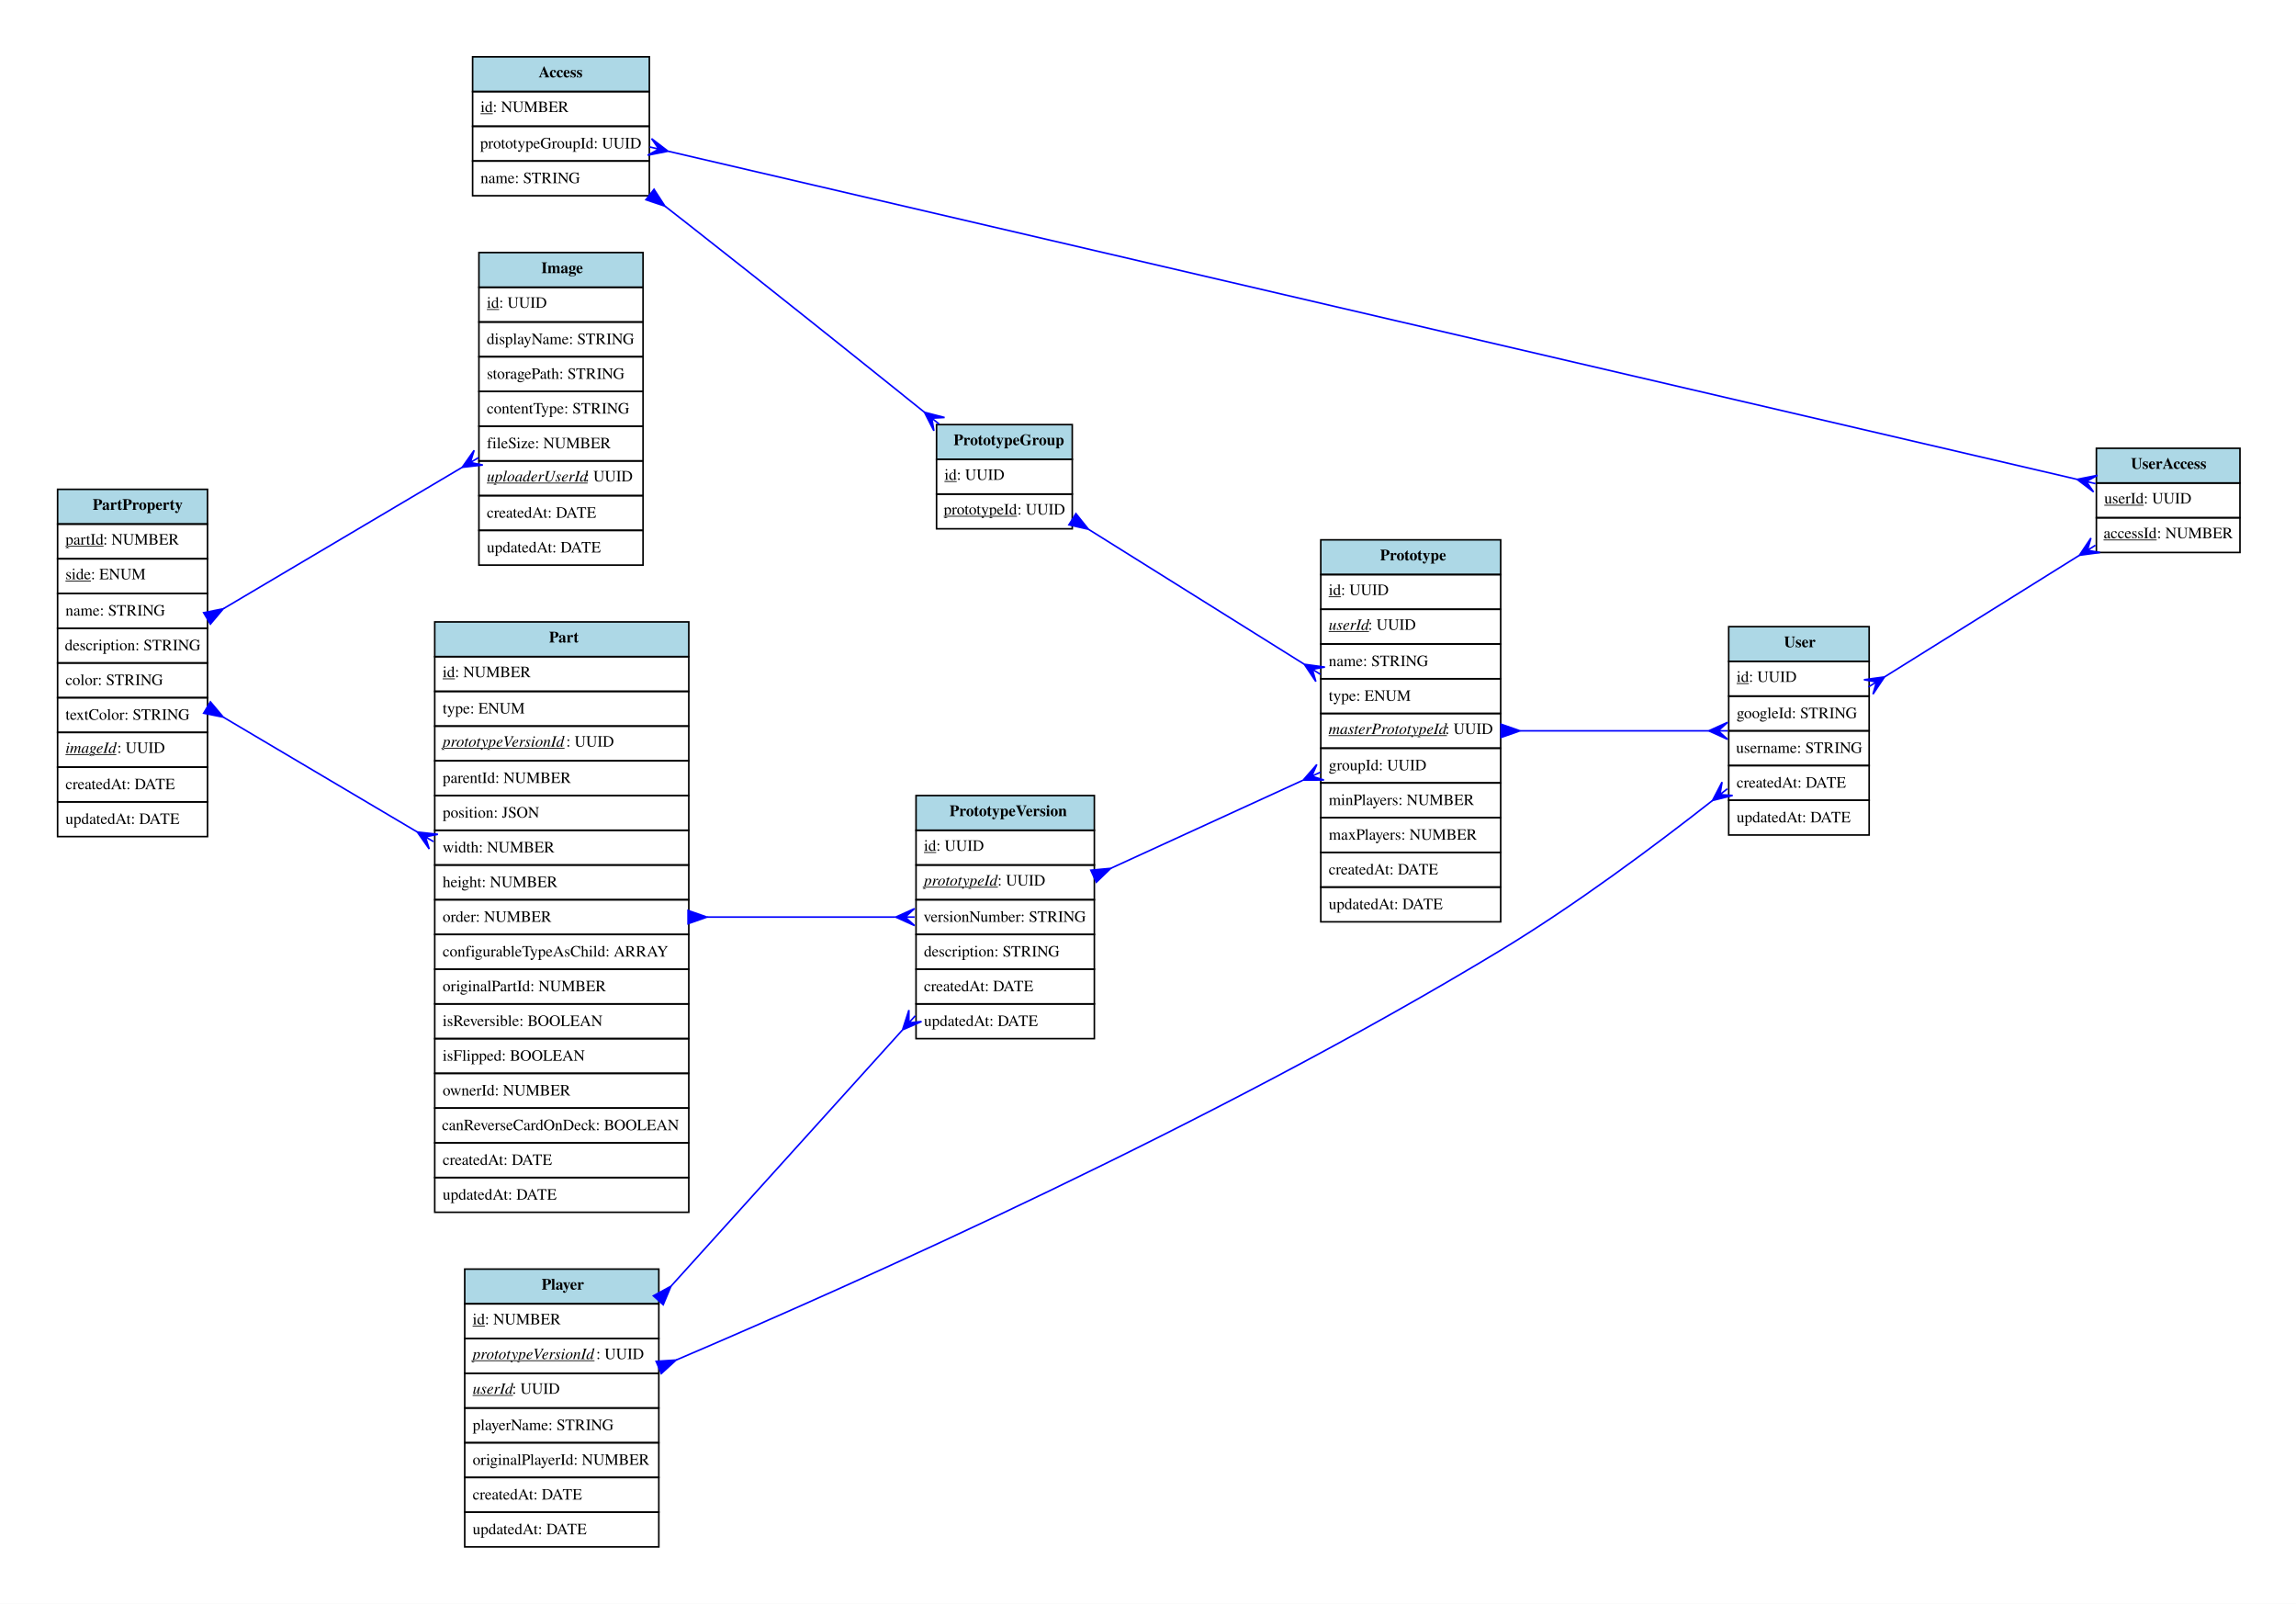
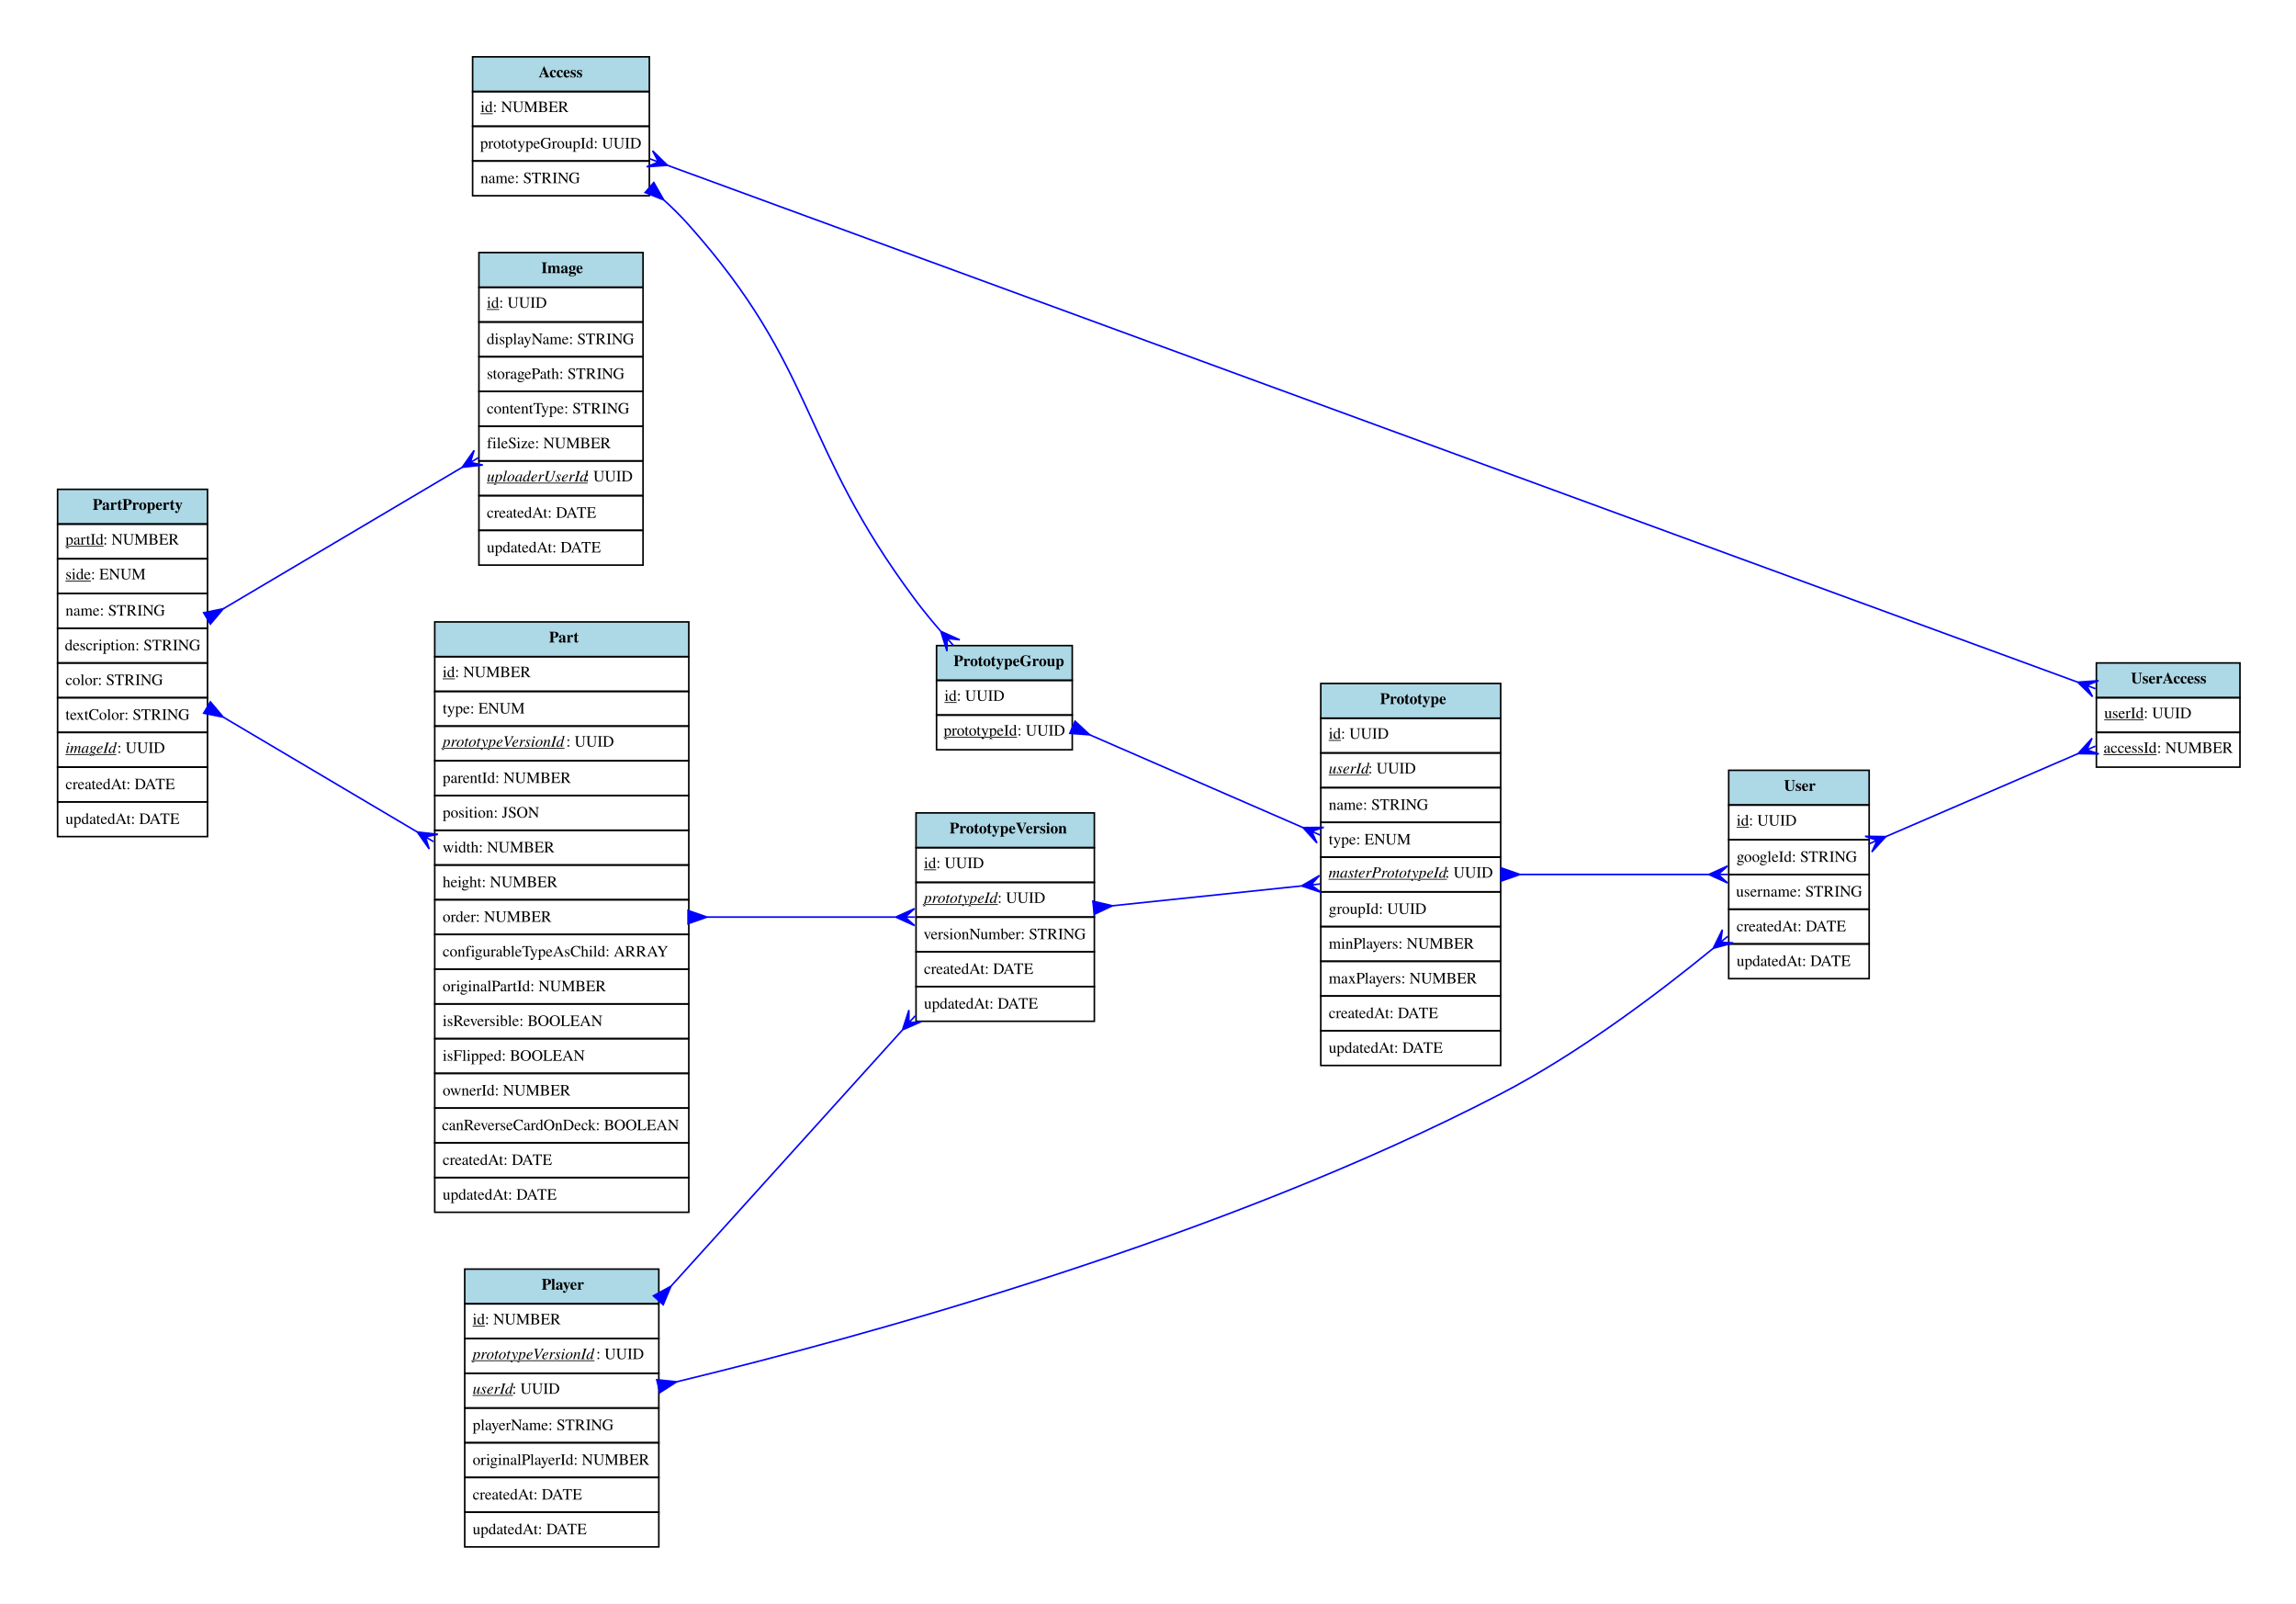
<svg xmlns="http://www.w3.org/2000/svg" width="1455pt" height="1016pt" viewBox="0.00 0.00 1455.00 1016.00">
  <g id="graph0" class="graph" transform="scale(1 1) rotate(0) translate(36 980)">
    <polygon fill="#ffffff" stroke="transparent" points="-36,36 -36,-980 1419,-980 1419,36 -36,36" />
    <g id="node1" class="node">
-       <polygon fill="#add8e6" stroke="transparent" points="1059.5,-561 1059.5,-583 1148.5,-583 1148.5,-561 1059.5,-561" />
-       <polygon fill="none" stroke="#000000" points="1059.5,-561 1059.5,-583 1148.5,-583 1148.5,-561 1059.5,-561" />
-       <text text-anchor="start" x="1094.562" y="-570" font-family="Times,serif" font-weight="bold" font-size="10.00" fill="#000000">User</text>
-       <polygon fill="none" stroke="#000000" points="1059.5,-539 1059.5,-561 1148.5,-561 1148.5,-539 1059.5,-539" />
-       <text text-anchor="start" x="1064.5" y="-548" font-family="Times,serif" text-decoration="underline" font-size="10.00" fill="#000000">id</text>
-       <text text-anchor="start" x="1072.279" y="-548" font-family="Times,serif" font-size="10.00" fill="#000000">: UUID</text>
-       <polygon fill="none" stroke="#000000" points="1059.5,-517 1059.5,-539 1148.5,-539 1148.5,-517 1059.5,-517" />
-       <text text-anchor="start" x="1064.5" y="-525" font-family="Times,serif" font-size="10.00" fill="#000000">googleId: STRING</text>
-       <polygon fill="none" stroke="#000000" points="1059.5,-495 1059.5,-517 1148.5,-517 1148.5,-495 1059.5,-495" />
-       <text text-anchor="start" x="1064.151" y="-503" font-family="Times,serif" font-size="10.00" fill="#000000">username: STRING</text>
-       <polygon fill="none" stroke="#000000" points="1059.5,-473 1059.5,-495 1148.5,-495 1148.5,-473 1059.5,-473" />
-       <text text-anchor="start" x="1064.5" y="-481" font-family="Times,serif" font-size="10.00" fill="#000000">createdAt: DATE</text>
-       <polygon fill="none" stroke="#000000" points="1059.5,-451 1059.5,-473 1148.5,-473 1148.5,-451 1059.5,-451" />
-       <text text-anchor="start" x="1064.5" y="-459" font-family="Times,serif" font-size="10.00" fill="#000000">updatedAt: DATE</text>
+       <polygon fill="#add8e6" stroke="transparent" points="1059.5,-470 1059.5,-492 1148.5,-492 1148.5,-470 1059.5,-470" />
+       <polygon fill="none" stroke="#000000" points="1059.5,-470 1059.5,-492 1148.5,-492 1148.5,-470 1059.5,-470" />
+       <text text-anchor="start" x="1094.562" y="-479" font-family="Times,serif" font-weight="bold" font-size="10.00" fill="#000000">User</text>
+       <polygon fill="none" stroke="#000000" points="1059.5,-448 1059.5,-470 1148.5,-470 1148.5,-448 1059.5,-448" />
+       <text text-anchor="start" x="1064.5" y="-457" font-family="Times,serif" text-decoration="underline" font-size="10.00" fill="#000000">id</text>
+       <text text-anchor="start" x="1072.279" y="-457" font-family="Times,serif" font-size="10.00" fill="#000000">: UUID</text>
+       <polygon fill="none" stroke="#000000" points="1059.5,-426 1059.5,-448 1148.5,-448 1148.5,-426 1059.5,-426" />
+       <text text-anchor="start" x="1064.5" y="-434" font-family="Times,serif" font-size="10.00" fill="#000000">googleId: STRING</text>
+       <polygon fill="none" stroke="#000000" points="1059.5,-404 1059.5,-426 1148.5,-426 1148.5,-404 1059.5,-404" />
+       <text text-anchor="start" x="1064.151" y="-412" font-family="Times,serif" font-size="10.00" fill="#000000">username: STRING</text>
+       <polygon fill="none" stroke="#000000" points="1059.5,-382 1059.5,-404 1148.5,-404 1148.5,-382 1059.5,-382" />
+       <text text-anchor="start" x="1064.5" y="-390" font-family="Times,serif" font-size="10.00" fill="#000000">createdAt: DATE</text>
+       <polygon fill="none" stroke="#000000" points="1059.5,-360 1059.5,-382 1148.5,-382 1148.5,-360 1059.5,-360" />
+       <text text-anchor="start" x="1064.5" y="-368" font-family="Times,serif" font-size="10.00" fill="#000000">updatedAt: DATE</text>
    </g>
    <g id="node10" class="node">
-       <polygon fill="#add8e6" stroke="transparent" points="1292.5,-674 1292.5,-696 1383.5,-696 1383.5,-674 1292.5,-674" />
-       <polygon fill="none" stroke="#000000" points="1292.5,-674 1292.5,-696 1383.5,-696 1383.5,-674 1292.5,-674" />
-       <text text-anchor="start" x="1314.405" y="-683" font-family="Times,serif" font-weight="bold" font-size="10.00" fill="#000000">UserAccess</text>
-       <polygon fill="none" stroke="#000000" points="1292.5,-652 1292.5,-674 1383.5,-674 1383.5,-652 1292.5,-652" />
-       <text text-anchor="start" x="1297.5" y="-661" font-family="Times,serif" text-decoration="underline" font-size="10.00" fill="#000000">userId</text>
-       <text text-anchor="start" x="1322.486" y="-661" font-family="Times,serif" font-size="10.00" fill="#000000">: UUID</text>
-       <polygon fill="none" stroke="#000000" points="1292.5,-630 1292.5,-652 1383.5,-652 1383.5,-630 1292.5,-630" />
-       <text text-anchor="start" x="1297.042" y="-639" font-family="Times,serif" text-decoration="underline" font-size="10.00" fill="#000000">accessId</text>
-       <text text-anchor="start" x="1330.905" y="-639" font-family="Times,serif" font-size="10.00" fill="#000000">: NUMBER</text>
+       <polygon fill="#add8e6" stroke="transparent" points="1292.5,-538 1292.5,-560 1383.5,-560 1383.5,-538 1292.5,-538" />
+       <polygon fill="none" stroke="#000000" points="1292.5,-538 1292.5,-560 1383.5,-560 1383.5,-538 1292.5,-538" />
+       <text text-anchor="start" x="1314.405" y="-547" font-family="Times,serif" font-weight="bold" font-size="10.00" fill="#000000">UserAccess</text>
+       <polygon fill="none" stroke="#000000" points="1292.5,-516 1292.5,-538 1383.5,-538 1383.5,-516 1292.5,-516" />
+       <text text-anchor="start" x="1297.5" y="-525" font-family="Times,serif" text-decoration="underline" font-size="10.00" fill="#000000">userId</text>
+       <text text-anchor="start" x="1322.486" y="-525" font-family="Times,serif" font-size="10.00" fill="#000000">: UUID</text>
+       <polygon fill="none" stroke="#000000" points="1292.5,-494 1292.5,-516 1383.5,-516 1383.5,-494 1292.5,-494" />
+       <text text-anchor="start" x="1297.042" y="-503" font-family="Times,serif" text-decoration="underline" font-size="10.00" fill="#000000">accessId</text>
+       <text text-anchor="start" x="1330.905" y="-503" font-family="Times,serif" font-size="10.00" fill="#000000">: NUMBER</text>
    </g>
    <g id="edge1" class="edge">
-       <path fill="none" stroke="#0000ff" d="M1158.332,-551.212C1195.463,-574.379 1244.367,-604.891 1281.7,-628.185" />
-       <polygon fill="#0000ff" stroke="#0000ff" points="1158.245,-551.157 1150.923,-540.224 1153.155,-547.981 1148.064,-544.805 1148.064,-544.805 1148.064,-544.805 1153.155,-547.981 1145.206,-549.386 1158.245,-551.157 1158.245,-551.157" />
-       <polygon fill="#0000ff" stroke="#0000ff" points="1281.723,-628.199 1289.046,-639.133 1286.814,-631.375 1291.904,-634.551 1291.904,-634.551 1291.904,-634.551 1286.814,-631.375 1294.763,-629.97 1281.723,-628.199 1281.723,-628.199" />
+       <path fill="none" stroke="#0000ff" d="M1159.11,-450.003C1195.85,-465.86 1243.857,-486.582 1280.814,-502.533" />
+       <polygon fill="#0000ff" stroke="#0000ff" points="1159.082,-449.991 1150.204,-440.277 1153.573,-447.613 1148.064,-445.235 1148.064,-445.235 1148.064,-445.235 1153.573,-447.613 1145.924,-450.193 1159.082,-449.991 1159.082,-449.991" />
+       <polygon fill="#0000ff" stroke="#0000ff" points="1280.887,-502.564 1289.764,-512.278 1286.395,-504.942 1291.904,-507.32 1291.904,-507.32 1291.904,-507.32 1286.395,-504.942 1294.044,-502.362 1280.887,-502.564 1280.887,-502.564" />
    </g>
    <g id="node2" class="node">
-       <polygon fill="#add8e6" stroke="transparent" points="801,-616 801,-638 915,-638 915,-616 801,-616" />
-       <polygon fill="none" stroke="#000000" points="801,-616 801,-638 915,-638 915,-616 801,-616" />
-       <text text-anchor="start" x="838.558" y="-625" font-family="Times,serif" font-weight="bold" font-size="10.00" fill="#000000">Prototype</text>
-       <polygon fill="none" stroke="#000000" points="801,-594 801,-616 915,-616 915,-594 801,-594" />
-       <text text-anchor="start" x="806" y="-603" font-family="Times,serif" text-decoration="underline" font-size="10.00" fill="#000000">id</text>
-       <text text-anchor="start" x="813.779" y="-603" font-family="Times,serif" font-size="10.00" fill="#000000">: UUID</text>
-       <polygon fill="none" stroke="#000000" points="801,-572 801,-594 915,-594 915,-572 801,-572" />
-       <text text-anchor="start" x="806" y="-581" font-family="Times,serif" font-style="italic" text-decoration="underline" font-size="10.00" fill="#000000">userId</text>
-       <text text-anchor="start" x="830.986" y="-581" font-family="Times,serif" font-size="10.00" fill="#000000">: UUID</text>
-       <polygon fill="none" stroke="#000000" points="801,-550 801,-572 915,-572 915,-550 801,-550" />
-       <text text-anchor="start" x="806" y="-558" font-family="Times,serif" font-size="10.00" fill="#000000">name: STRING</text>
-       <polygon fill="none" stroke="#000000" points="801,-528 801,-550 915,-550 915,-528 801,-528" />
-       <text text-anchor="start" x="806" y="-536" font-family="Times,serif" font-size="10.00" fill="#000000">type: ENUM</text>
-       <polygon fill="none" stroke="#000000" points="801,-506 801,-528 915,-528 915,-506 801,-506" />
-       <text text-anchor="start" x="805.933" y="-515" font-family="Times,serif" font-style="italic" text-decoration="underline" font-size="10.00" fill="#000000">masterPrototypeId</text>
-       <text text-anchor="start" x="879.802" y="-515" font-family="Times,serif" font-size="10.00" fill="#000000">: UUID</text>
-       <polygon fill="none" stroke="#000000" points="801,-484 801,-506 915,-506 915,-484 801,-484" />
-       <text text-anchor="start" x="806" y="-492" font-family="Times,serif" font-size="10.00" fill="#000000">groupId: UUID</text>
-       <polygon fill="none" stroke="#000000" points="801,-462 801,-484 915,-484 915,-462 801,-462" />
-       <text text-anchor="start" x="806" y="-470" font-family="Times,serif" font-size="10.00" fill="#000000">minPlayers: NUMBER</text>
-       <polygon fill="none" stroke="#000000" points="801,-440 801,-462 915,-462 915,-440 801,-440" />
-       <text text-anchor="start" x="806" y="-448" font-family="Times,serif" font-size="10.00" fill="#000000">maxPlayers: NUMBER</text>
-       <polygon fill="none" stroke="#000000" points="801,-418 801,-440 915,-440 915,-418 801,-418" />
-       <text text-anchor="start" x="806" y="-426" font-family="Times,serif" font-size="10.00" fill="#000000">createdAt: DATE</text>
-       <polygon fill="none" stroke="#000000" points="801,-396 801,-418 915,-418 915,-396 801,-396" />
-       <text text-anchor="start" x="806" y="-404" font-family="Times,serif" font-size="10.00" fill="#000000">updatedAt: DATE</text>
+       <polygon fill="#add8e6" stroke="transparent" points="801,-525 801,-547 915,-547 915,-525 801,-525" />
+       <polygon fill="none" stroke="#000000" points="801,-525 801,-547 915,-547 915,-525 801,-525" />
+       <text text-anchor="start" x="838.558" y="-534" font-family="Times,serif" font-weight="bold" font-size="10.00" fill="#000000">Prototype</text>
+       <polygon fill="none" stroke="#000000" points="801,-503 801,-525 915,-525 915,-503 801,-503" />
+       <text text-anchor="start" x="806" y="-512" font-family="Times,serif" text-decoration="underline" font-size="10.00" fill="#000000">id</text>
+       <text text-anchor="start" x="813.779" y="-512" font-family="Times,serif" font-size="10.00" fill="#000000">: UUID</text>
+       <polygon fill="none" stroke="#000000" points="801,-481 801,-503 915,-503 915,-481 801,-481" />
+       <text text-anchor="start" x="806" y="-490" font-family="Times,serif" font-style="italic" text-decoration="underline" font-size="10.00" fill="#000000">userId</text>
+       <text text-anchor="start" x="830.986" y="-490" font-family="Times,serif" font-size="10.00" fill="#000000">: UUID</text>
+       <polygon fill="none" stroke="#000000" points="801,-459 801,-481 915,-481 915,-459 801,-459" />
+       <text text-anchor="start" x="806" y="-467" font-family="Times,serif" font-size="10.00" fill="#000000">name: STRING</text>
+       <polygon fill="none" stroke="#000000" points="801,-437 801,-459 915,-459 915,-437 801,-437" />
+       <text text-anchor="start" x="806" y="-445" font-family="Times,serif" font-size="10.00" fill="#000000">type: ENUM</text>
+       <polygon fill="none" stroke="#000000" points="801,-415 801,-437 915,-437 915,-415 801,-415" />
+       <text text-anchor="start" x="805.933" y="-424" font-family="Times,serif" font-style="italic" text-decoration="underline" font-size="10.00" fill="#000000">masterPrototypeId</text>
+       <text text-anchor="start" x="879.802" y="-424" font-family="Times,serif" font-size="10.00" fill="#000000">: UUID</text>
+       <polygon fill="none" stroke="#000000" points="801,-393 801,-415 915,-415 915,-393 801,-393" />
+       <text text-anchor="start" x="806" y="-401" font-family="Times,serif" font-size="10.00" fill="#000000">groupId: UUID</text>
+       <polygon fill="none" stroke="#000000" points="801,-371 801,-393 915,-393 915,-371 801,-371" />
+       <text text-anchor="start" x="806" y="-379" font-family="Times,serif" font-size="10.00" fill="#000000">minPlayers: NUMBER</text>
+       <polygon fill="none" stroke="#000000" points="801,-349 801,-371 915,-371 915,-349 801,-349" />
+       <text text-anchor="start" x="806" y="-357" font-family="Times,serif" font-size="10.00" fill="#000000">maxPlayers: NUMBER</text>
+       <polygon fill="none" stroke="#000000" points="801,-327 801,-349 915,-349 915,-327 801,-327" />
+       <text text-anchor="start" x="806" y="-335" font-family="Times,serif" font-size="10.00" fill="#000000">createdAt: DATE</text>
+       <polygon fill="none" stroke="#000000" points="801,-305 801,-327 915,-327 915,-305 801,-305" />
+       <text text-anchor="start" x="806" y="-313" font-family="Times,serif" font-size="10.00" fill="#000000">updatedAt: DATE</text>
    </g>
    <g id="edge3" class="edge">
-       <path fill="none" stroke="#0000ff" d="M927.405,-517C965.12,-517 1011.177,-517 1046.728,-517" />
-       <polygon fill="#0000ff" stroke="#0000ff" points="915.249,-512.8 927.249,-517 915.249,-521.2 915.249,-512.8" />
-       <polygon fill="#0000ff" stroke="#0000ff" points="1046.834,-517 1058.834,-522.4 1052.834,-517 1058.834,-517 1058.834,-517 1058.834,-517 1052.834,-517 1058.834,-511.6 1046.834,-517 1046.834,-517" />
+       <path fill="none" stroke="#0000ff" d="M927.405,-426C965.12,-426 1011.177,-426 1046.728,-426" />
+       <polygon fill="#0000ff" stroke="#0000ff" points="915.249,-421.8 927.249,-426 915.249,-430.2 915.249,-421.8" />
+       <polygon fill="#0000ff" stroke="#0000ff" points="1046.834,-426 1058.834,-431.4 1052.834,-426 1058.834,-426 1058.834,-426 1058.834,-426 1052.834,-426 1058.834,-420.6 1046.834,-426 1046.834,-426" />
    </g>
    <g id="node3" class="node">
-       <polygon fill="#add8e6" stroke="transparent" points="557.5,-689 557.5,-711 643.5,-711 643.5,-689 557.5,-689" />
-       <polygon fill="none" stroke="#000000" points="557.5,-689 557.5,-711 643.5,-711 643.5,-689 557.5,-689" />
-       <text text-anchor="start" x="568.284" y="-698" font-family="Times,serif" font-weight="bold" font-size="10.00" fill="#000000">PrototypeGroup</text>
-       <polygon fill="none" stroke="#000000" points="557.5,-667 557.5,-689 643.5,-689 643.5,-667 557.5,-667" />
-       <text text-anchor="start" x="562.5" y="-676" font-family="Times,serif" text-decoration="underline" font-size="10.00" fill="#000000">id</text>
-       <text text-anchor="start" x="570.279" y="-676" font-family="Times,serif" font-size="10.00" fill="#000000">: UUID</text>
-       <polygon fill="none" stroke="#000000" points="557.5,-645 557.5,-667 643.5,-667 643.5,-645 557.5,-645" />
-       <text text-anchor="start" x="562.04" y="-654" font-family="Times,serif" text-decoration="underline" font-size="10.00" fill="#000000">prototypeId</text>
-       <text text-anchor="start" x="608.695" y="-654" font-family="Times,serif" font-size="10.00" fill="#000000">: UUID</text>
+       <polygon fill="#add8e6" stroke="transparent" points="557.5,-549 557.5,-571 643.5,-571 643.5,-549 557.5,-549" />
+       <polygon fill="none" stroke="#000000" points="557.5,-549 557.5,-571 643.5,-571 643.5,-549 557.5,-549" />
+       <text text-anchor="start" x="568.284" y="-558" font-family="Times,serif" font-weight="bold" font-size="10.00" fill="#000000">PrototypeGroup</text>
+       <polygon fill="none" stroke="#000000" points="557.5,-527 557.5,-549 643.5,-549 643.5,-527 557.5,-527" />
+       <text text-anchor="start" x="562.5" y="-536" font-family="Times,serif" text-decoration="underline" font-size="10.00" fill="#000000">id</text>
+       <text text-anchor="start" x="570.279" y="-536" font-family="Times,serif" font-size="10.00" fill="#000000">: UUID</text>
+       <polygon fill="none" stroke="#000000" points="557.5,-505 557.5,-527 643.5,-527 643.5,-505 557.5,-505" />
+       <text text-anchor="start" x="562.04" y="-514" font-family="Times,serif" text-decoration="underline" font-size="10.00" fill="#000000">prototypeId</text>
+       <text text-anchor="start" x="608.695" y="-514" font-family="Times,serif" font-size="10.00" fill="#000000">: UUID</text>
    </g>
    <g id="edge4" class="edge">
-       <path fill="none" stroke="#0000ff" d="M653.837,-644.652C693.452,-619.882 747.779,-585.915 790.433,-559.245" />
-       <polygon fill="#0000ff" stroke="#0000ff" points="641.373,-647.491 653.775,-644.69 645.826,-654.613 641.373,-647.491" />
-       <polygon fill="#0000ff" stroke="#0000ff" points="790.556,-559.169 803.594,-557.386 795.644,-555.988 800.731,-552.807 800.731,-552.807 800.731,-552.807 795.644,-555.988 797.868,-548.228 790.556,-559.169 790.556,-559.169" />
+       <path fill="none" stroke="#0000ff" d="M654.655,-514.445C693.968,-497.346 747.446,-474.086 789.693,-455.71" />
+       <polygon fill="#0000ff" stroke="#0000ff" points="641.924,-515.402 654.604,-514.467 645.275,-523.105 641.924,-515.402" />
+       <polygon fill="#0000ff" stroke="#0000ff" points="789.727,-455.695 802.885,-455.861 795.229,-453.302 800.731,-450.909 800.731,-450.909 800.731,-450.909 795.229,-453.302 798.577,-445.957 789.727,-455.695 789.727,-455.695" />
    </g>
    <g id="node4" class="node">
      <polygon fill="#add8e6" stroke="transparent" points="263.5,-922 263.5,-944 375.5,-944 375.5,-922 263.5,-922" />
      <polygon fill="none" stroke="#000000" points="263.5,-922 263.5,-944 375.5,-944 375.5,-922 263.5,-922" />
      <text text-anchor="start" x="305.343" y="-931" font-family="Times,serif" font-weight="bold" font-size="10.00" fill="#000000">Access</text>
      <polygon fill="none" stroke="#000000" points="263.5,-900 263.5,-922 375.5,-922 375.5,-900 263.5,-900" />
      <text text-anchor="start" x="268.5" y="-909" font-family="Times,serif" text-decoration="underline" font-size="10.00" fill="#000000">id</text>
      <text text-anchor="start" x="276.279" y="-909" font-family="Times,serif" font-size="10.00" fill="#000000">: NUMBER</text>
      <polygon fill="none" stroke="#000000" points="263.5,-878 263.5,-900 375.5,-900 375.5,-878 263.5,-878" />
      <text text-anchor="start" x="268.266" y="-886" font-family="Times,serif" font-size="10.00" fill="#000000">prototypeGroupId: UUID</text>
      <polygon fill="none" stroke="#000000" points="263.5,-856 263.5,-878 375.5,-878 375.5,-856 263.5,-856" />
      <text text-anchor="start" x="268.5" y="-864" font-family="Times,serif" font-size="10.00" fill="#000000">name: STRING</text>
    </g>
    <g id="edge5" class="edge">
-       <path fill="none" stroke="#0000ff" d="M385.414,-849.381C390.358,-845.54 395.263,-841.714 400,-838 451.264,-797.809 509.404,-751.31 549.826,-718.834" />
-       <polygon fill="#0000ff" stroke="#0000ff" points="373.321,-853.443 385.378,-849.41 378.468,-860.082 373.321,-853.443" />
-       <polygon fill="#0000ff" stroke="#0000ff" points="549.841,-718.822 562.577,-715.513 554.517,-715.063 559.193,-711.304 559.193,-711.304 559.193,-711.304 554.517,-715.063 555.81,-707.095 549.841,-718.822 549.841,-718.822" />
+       <path fill="none" stroke="#0000ff" d="M384.791,-853.201C390.173,-848.32 395.331,-843.224 400,-838 482.383,-745.816 470.012,-699.049 544,-600 548.919,-593.415 554.415,-586.721 559.994,-580.284" />
+       <polygon fill="#0000ff" stroke="#0000ff" points="372.815,-858.025 384.633,-853.337 378.317,-864.372 372.815,-858.025" />
+       <polygon fill="#0000ff" stroke="#0000ff" points="560.2,-580.053 572.208,-574.67 564.186,-575.568 568.172,-571.083 568.172,-571.083 568.172,-571.083 564.186,-575.568 564.135,-567.495 560.2,-580.053 560.2,-580.053" />
    </g>
    <g id="edge2" class="edge">
-       <path fill="none" stroke="#0000ff" d="M387.628,-884.139C576.595,-840.146 1104.92,-717.147 1280.186,-676.343" />
-       <polygon fill="#0000ff" stroke="#0000ff" points="387.37,-884.199 374.458,-881.661 381.526,-885.56 375.682,-886.92 375.682,-886.92 375.682,-886.92 381.526,-885.56 376.907,-892.18 387.37,-884.199 387.37,-884.199" />
-       <polygon fill="#0000ff" stroke="#0000ff" points="1280.255,-676.327 1293.167,-678.865 1286.099,-674.967 1291.943,-673.606 1291.943,-673.606 1291.943,-673.606 1286.099,-674.967 1290.718,-668.347 1280.255,-676.327 1280.255,-676.327" />
+       <path fill="none" stroke="#0000ff" d="M387.05,-875.249C575.606,-806.162 1105.246,-612.099 1280.436,-547.908" />
+       <polygon fill="#0000ff" stroke="#0000ff" points="386.95,-875.286 373.824,-874.344 381.316,-877.35 375.682,-879.415 375.682,-879.415 375.682,-879.415 381.316,-877.35 377.54,-884.485 386.95,-875.286 386.95,-875.286" />
+       <polygon fill="#0000ff" stroke="#0000ff" points="1280.675,-547.821 1293.801,-548.763 1286.309,-545.757 1291.943,-543.692 1291.943,-543.692 1291.943,-543.692 1286.309,-545.757 1290.085,-538.622 1280.675,-547.821 1280.675,-547.821" />
    </g>
    <g id="node5" class="node">
      <polygon fill="#add8e6" stroke="transparent" points="267.5,-798 267.5,-820 371.5,-820 371.5,-798 267.5,-798" />
      <polygon fill="none" stroke="#000000" points="267.5,-798 267.5,-820 371.5,-820 371.5,-798 267.5,-798" />
      <text text-anchor="start" x="307.007" y="-807" font-family="Times,serif" font-weight="bold" font-size="10.00" fill="#000000">Image</text>
      <polygon fill="none" stroke="#000000" points="267.5,-776 267.5,-798 371.5,-798 371.5,-776 267.5,-776" />
      <text text-anchor="start" x="272.5" y="-785" font-family="Times,serif" text-decoration="underline" font-size="10.00" fill="#000000">id</text>
      <text text-anchor="start" x="280.279" y="-785" font-family="Times,serif" font-size="10.00" fill="#000000">: UUID</text>
      <polygon fill="none" stroke="#000000" points="267.5,-754 267.5,-776 371.5,-776 371.5,-754 267.5,-754" />
      <text text-anchor="start" x="272.428" y="-762" font-family="Times,serif" font-size="10.00" fill="#000000">displayName: STRING</text>
      <polygon fill="none" stroke="#000000" points="267.5,-732 267.5,-754 371.5,-754 371.5,-732 267.5,-732" />
      <text text-anchor="start" x="272.5" y="-740" font-family="Times,serif" font-size="10.00" fill="#000000">storagePath: STRING</text>
      <polygon fill="none" stroke="#000000" points="267.5,-710 267.5,-732 371.5,-732 371.5,-710 267.5,-710" />
      <text text-anchor="start" x="272.5" y="-718" font-family="Times,serif" font-size="10.00" fill="#000000">contentType: STRING</text>
      <polygon fill="none" stroke="#000000" points="267.5,-688 267.5,-710 371.5,-710 371.5,-688 267.5,-688" />
      <text text-anchor="start" x="272.5" y="-696" font-family="Times,serif" font-size="10.00" fill="#000000">fileSize: NUMBER</text>
      <polygon fill="none" stroke="#000000" points="267.5,-666 267.5,-688 371.5,-688 371.5,-666 267.5,-666" />
      <text text-anchor="start" x="272.5" y="-675" font-family="Times,serif" font-style="italic" text-decoration="underline" font-size="10.00" fill="#000000">uploaderUserId</text>
      <text text-anchor="start" x="334.691" y="-675" font-family="Times,serif" font-size="10.00" fill="#000000">: UUID</text>
      <polygon fill="none" stroke="#000000" points="267.5,-644 267.5,-666 371.5,-666 371.5,-644 267.5,-644" />
      <text text-anchor="start" x="272.5" y="-652" font-family="Times,serif" font-size="10.00" fill="#000000">createdAt: DATE</text>
      <polygon fill="none" stroke="#000000" points="267.5,-622 267.5,-644 371.5,-644 371.5,-622 267.5,-622" />
      <text text-anchor="start" x="272.5" y="-630" font-family="Times,serif" font-size="10.00" fill="#000000">updatedAt: DATE</text>
    </g>
    <g id="node6" class="node">
-       <polygon fill="#add8e6" stroke="transparent" points="544.5,-454 544.5,-476 657.5,-476 657.5,-454 544.5,-454" />
-       <polygon fill="none" stroke="#000000" points="544.5,-454 544.5,-476 657.5,-476 657.5,-454 544.5,-454" />
-       <text text-anchor="start" x="565.73" y="-463" font-family="Times,serif" font-weight="bold" font-size="10.00" fill="#000000">PrototypeVersion</text>
-       <polygon fill="none" stroke="#000000" points="544.5,-432 544.5,-454 657.5,-454 657.5,-432 544.5,-432" />
-       <text text-anchor="start" x="549.5" y="-441" font-family="Times,serif" text-decoration="underline" font-size="10.00" fill="#000000">id</text>
-       <text text-anchor="start" x="557.279" y="-441" font-family="Times,serif" font-size="10.00" fill="#000000">: UUID</text>
-       <polygon fill="none" stroke="#000000" points="544.5,-410 544.5,-432 657.5,-432 657.5,-410 544.5,-410" />
-       <text text-anchor="start" x="549.5" y="-419" font-family="Times,serif" font-style="italic" text-decoration="underline" font-size="10.00" fill="#000000">prototypeId</text>
-       <text text-anchor="start" x="596.155" y="-419" font-family="Times,serif" font-size="10.00" fill="#000000">: UUID</text>
-       <polygon fill="none" stroke="#000000" points="544.5,-388 544.5,-410 657.5,-410 657.5,-388 544.5,-388" />
-       <text text-anchor="start" x="549.207" y="-396" font-family="Times,serif" font-size="10.00" fill="#000000">versionNumber: STRING</text>
-       <polygon fill="none" stroke="#000000" points="544.5,-366 544.5,-388 657.5,-388 657.5,-366 544.5,-366" />
-       <text text-anchor="start" x="549.5" y="-374" font-family="Times,serif" font-size="10.00" fill="#000000">description: STRING</text>
-       <polygon fill="none" stroke="#000000" points="544.5,-344 544.5,-366 657.5,-366 657.5,-344 544.5,-344" />
-       <text text-anchor="start" x="549.5" y="-352" font-family="Times,serif" font-size="10.00" fill="#000000">createdAt: DATE</text>
-       <polygon fill="none" stroke="#000000" points="544.5,-322 544.5,-344 657.5,-344 657.5,-322 544.5,-322" />
-       <text text-anchor="start" x="549.5" y="-330" font-family="Times,serif" font-size="10.00" fill="#000000">updatedAt: DATE</text>
+       <polygon fill="#add8e6" stroke="transparent" points="544.5,-443 544.5,-465 657.5,-465 657.5,-443 544.5,-443" />
+       <polygon fill="none" stroke="#000000" points="544.5,-443 544.5,-465 657.5,-465 657.5,-443 544.5,-443" />
+       <text text-anchor="start" x="565.73" y="-452" font-family="Times,serif" font-weight="bold" font-size="10.00" fill="#000000">PrototypeVersion</text>
+       <polygon fill="none" stroke="#000000" points="544.5,-421 544.5,-443 657.5,-443 657.5,-421 544.5,-421" />
+       <text text-anchor="start" x="549.5" y="-430" font-family="Times,serif" text-decoration="underline" font-size="10.00" fill="#000000">id</text>
+       <text text-anchor="start" x="557.279" y="-430" font-family="Times,serif" font-size="10.00" fill="#000000">: UUID</text>
+       <polygon fill="none" stroke="#000000" points="544.5,-399 544.5,-421 657.5,-421 657.5,-399 544.5,-399" />
+       <text text-anchor="start" x="549.5" y="-408" font-family="Times,serif" font-style="italic" text-decoration="underline" font-size="10.00" fill="#000000">prototypeId</text>
+       <text text-anchor="start" x="596.155" y="-408" font-family="Times,serif" font-size="10.00" fill="#000000">: UUID</text>
+       <polygon fill="none" stroke="#000000" points="544.5,-377 544.5,-399 657.5,-399 657.5,-377 544.5,-377" />
+       <text text-anchor="start" x="549.207" y="-385" font-family="Times,serif" font-size="10.00" fill="#000000">versionNumber: STRING</text>
+       <polygon fill="none" stroke="#000000" points="544.5,-355 544.5,-377 657.5,-377 657.5,-355 544.5,-355" />
+       <text text-anchor="start" x="549.5" y="-363" font-family="Times,serif" font-size="10.00" fill="#000000">createdAt: DATE</text>
+       <polygon fill="none" stroke="#000000" points="544.5,-333 544.5,-355 657.5,-355 657.5,-333 544.5,-333" />
+       <text text-anchor="start" x="549.5" y="-341" font-family="Times,serif" font-size="10.00" fill="#000000">updatedAt: DATE</text>
    </g>
    <g id="edge6" class="edge">
-       <path fill="none" stroke="#0000ff" d="M668.064,-429.962C705.456,-447.096 751.819,-468.342 789.379,-485.554" />
-       <polygon fill="#0000ff" stroke="#0000ff" points="658.759,-421.077 667.919,-429.895 655.26,-428.714 658.759,-421.077" />
-       <polygon fill="#0000ff" stroke="#0000ff" points="789.823,-485.758 798.483,-495.666 795.278,-488.257 800.732,-490.757 800.732,-490.757 800.732,-490.757 795.278,-488.257 802.982,-485.848 789.823,-485.758 789.823,-485.758" />
+       <path fill="none" stroke="#0000ff" d="M669.122,-406.195C706.04,-410.066 751.464,-414.829 788.513,-418.714" />
+       <polygon fill="#0000ff" stroke="#0000ff" points="657.447,-400.748 668.944,-406.177 656.571,-409.102 657.447,-400.748" />
+       <polygon fill="#0000ff" stroke="#0000ff" points="788.798,-418.744 800.169,-425.366 794.765,-419.37 800.732,-419.995 800.732,-419.995 800.732,-419.995 794.765,-419.37 801.296,-414.625 788.798,-418.744 788.798,-418.744" />
    </g>
    <g id="node7" class="node">
      <polygon fill="#add8e6" stroke="transparent" points="239.5,-564 239.5,-586 400.5,-586 400.5,-564 239.5,-564" />
      <polygon fill="none" stroke="#000000" points="239.5,-564 239.5,-586 400.5,-586 400.5,-564 239.5,-564" />
      <text text-anchor="start" x="311.947" y="-573" font-family="Times,serif" font-weight="bold" font-size="10.00" fill="#000000">Part</text>
      <polygon fill="none" stroke="#000000" points="239.5,-542 239.5,-564 400.5,-564 400.5,-542 239.5,-542" />
      <text text-anchor="start" x="244.5" y="-551" font-family="Times,serif" text-decoration="underline" font-size="10.00" fill="#000000">id</text>
      <text text-anchor="start" x="252.279" y="-551" font-family="Times,serif" font-size="10.00" fill="#000000">: NUMBER</text>
      <polygon fill="none" stroke="#000000" points="239.5,-520 239.5,-542 400.5,-542 400.5,-520 239.5,-520" />
      <text text-anchor="start" x="244.5" y="-528" font-family="Times,serif" font-size="10.00" fill="#000000">type: ENUM</text>
      <polygon fill="none" stroke="#000000" points="239.5,-498 239.5,-520 400.5,-520 400.5,-498 239.5,-498" />
      <text text-anchor="start" x="244.5" y="-507" font-family="Times,serif" font-style="italic" text-decoration="underline" font-size="10.00" fill="#000000">prototypeVersionId</text>
      <text text-anchor="start" x="322.81" y="-507" font-family="Times,serif" font-size="10.00" fill="#000000">: UUID</text>
      <polygon fill="none" stroke="#000000" points="239.5,-476 239.5,-498 400.5,-498 400.5,-476 239.5,-476" />
      <text text-anchor="start" x="244.5" y="-484" font-family="Times,serif" font-size="10.00" fill="#000000">parentId: NUMBER</text>
      <polygon fill="none" stroke="#000000" points="239.5,-454 239.5,-476 400.5,-476 400.5,-454 239.5,-454" />
      <text text-anchor="start" x="244.5" y="-462" font-family="Times,serif" font-size="10.00" fill="#000000">position: JSON</text>
      <polygon fill="none" stroke="#000000" points="239.5,-432 239.5,-454 400.5,-454 400.5,-432 239.5,-432" />
      <text text-anchor="start" x="244.5" y="-440" font-family="Times,serif" font-size="10.00" fill="#000000">width: NUMBER</text>
      <polygon fill="none" stroke="#000000" points="239.5,-410 239.5,-432 400.5,-432 400.5,-410 239.5,-410" />
      <text text-anchor="start" x="244.5" y="-418" font-family="Times,serif" font-size="10.00" fill="#000000">height: NUMBER</text>
      <polygon fill="none" stroke="#000000" points="239.5,-388 239.5,-410 400.5,-410 400.5,-388 239.5,-388" />
      <text text-anchor="start" x="244.5" y="-396" font-family="Times,serif" font-size="10.00" fill="#000000">order: NUMBER</text>
      <polygon fill="none" stroke="#000000" points="239.5,-366 239.5,-388 400.5,-388 400.5,-366 239.5,-366" />
      <text text-anchor="start" x="244.5" y="-374" font-family="Times,serif" font-size="10.00" fill="#000000">configurableTypeAsChild: ARRAY</text>
      <polygon fill="none" stroke="#000000" points="239.5,-344 239.5,-366 400.5,-366 400.5,-344 239.5,-344" />
      <text text-anchor="start" x="244.5" y="-352" font-family="Times,serif" font-size="10.00" fill="#000000">originalPartId: NUMBER</text>
      <polygon fill="none" stroke="#000000" points="239.5,-322 239.5,-344 400.5,-344 400.5,-322 239.5,-322" />
      <text text-anchor="start" x="244.5" y="-330" font-family="Times,serif" font-size="10.00" fill="#000000">isReversible: BOOLEAN</text>
      <polygon fill="none" stroke="#000000" points="239.5,-300 239.5,-322 400.5,-322 400.5,-300 239.5,-300" />
      <text text-anchor="start" x="244.5" y="-308" font-family="Times,serif" font-size="10.00" fill="#000000">isFlipped: BOOLEAN</text>
      <polygon fill="none" stroke="#000000" points="239.5,-278 239.5,-300 400.5,-300 400.5,-278 239.5,-278" />
      <text text-anchor="start" x="244.5" y="-286" font-family="Times,serif" font-size="10.00" fill="#000000">ownerId: NUMBER</text>
      <polygon fill="none" stroke="#000000" points="239.5,-256 239.5,-278 400.5,-278 400.5,-256 239.5,-256" />
      <text text-anchor="start" x="244.061" y="-264" font-family="Times,serif" font-size="10.00" fill="#000000">canReverseCardOnDeck: BOOLEAN</text>
      <polygon fill="none" stroke="#000000" points="239.5,-234 239.5,-256 400.5,-256 400.5,-234 239.5,-234" />
      <text text-anchor="start" x="244.5" y="-242" font-family="Times,serif" font-size="10.00" fill="#000000">createdAt: DATE</text>
      <polygon fill="none" stroke="#000000" points="239.5,-212 239.5,-234 400.5,-234 400.5,-212 239.5,-212" />
      <text text-anchor="start" x="244.5" y="-220" font-family="Times,serif" font-size="10.00" fill="#000000">updatedAt: DATE</text>
    </g>
    <g id="edge7" class="edge">
      <path fill="none" stroke="#0000ff" d="M412.073,-399C450.922,-399 495.327,-399 531.268,-399" />
      <polygon fill="#0000ff" stroke="#0000ff" points="400.023,-394.8 412.023,-399 400.023,-403.2 400.023,-394.8" />
      <polygon fill="#0000ff" stroke="#0000ff" points="531.605,-399 543.605,-404.4 537.605,-399 543.605,-399 543.605,-399 543.605,-399 537.605,-399 543.605,-393.6 531.605,-399 531.605,-399" />
    </g>
    <g id="node8" class="node">
      <polygon fill="#add8e6" stroke="transparent" points=".5,-648 .5,-670 95.5,-670 95.5,-648 .5,-648" />
      <polygon fill="none" stroke="#000000" points=".5,-648 .5,-670 95.5,-670 95.5,-648 .5,-648" />
      <text text-anchor="start" x="22.73" y="-657" font-family="Times,serif" font-weight="bold" font-size="10.00" fill="#000000">PartProperty</text>
      <polygon fill="none" stroke="#000000" points=".5,-626 .5,-648 95.5,-648 95.5,-626 .5,-626" />
      <text text-anchor="start" x="5.5" y="-635" font-family="Times,serif" text-decoration="underline" font-size="10.00" fill="#000000">partId</text>
      <text text-anchor="start" x="29.376" y="-635" font-family="Times,serif" font-size="10.00" fill="#000000">: NUMBER</text>
      <polygon fill="none" stroke="#000000" points=".5,-604 .5,-626 95.5,-626 95.5,-604 .5,-604" />
      <text text-anchor="start" x="5.5" y="-613" font-family="Times,serif" text-decoration="underline" font-size="10.00" fill="#000000">side</text>
      <text text-anchor="start" x="21.607" y="-613" font-family="Times,serif" font-size="10.00" fill="#000000">: ENUM</text>
      <polygon fill="none" stroke="#000000" points=".5,-582 .5,-604 95.5,-604 95.5,-582 .5,-582" />
      <text text-anchor="start" x="5.5" y="-590" font-family="Times,serif" font-size="10.00" fill="#000000">name: STRING</text>
      <polygon fill="none" stroke="#000000" points=".5,-560 .5,-582 95.5,-582 95.5,-560 .5,-560" />
      <text text-anchor="start" x="5.092" y="-568" font-family="Times,serif" font-size="10.00" fill="#000000">description: STRING</text>
      <polygon fill="none" stroke="#000000" points=".5,-538 .5,-560 95.5,-560 95.5,-538 .5,-538" />
      <text text-anchor="start" x="5.5" y="-546" font-family="Times,serif" font-size="10.00" fill="#000000">color: STRING</text>
      <polygon fill="none" stroke="#000000" points=".5,-516 .5,-538 95.5,-538 95.5,-516 .5,-516" />
      <text text-anchor="start" x="5.5" y="-524" font-family="Times,serif" font-size="10.00" fill="#000000">textColor: STRING</text>
      <polygon fill="none" stroke="#000000" points=".5,-494 .5,-516 95.5,-516 95.5,-494 .5,-494" />
      <text text-anchor="start" x="5.5" y="-503" font-family="Times,serif" font-style="italic" text-decoration="underline" font-size="10.00" fill="#000000">imageId</text>
      <text text-anchor="start" x="38.265" y="-503" font-family="Times,serif" font-size="10.00" fill="#000000">: UUID</text>
      <polygon fill="none" stroke="#000000" points=".5,-472 .5,-494 95.5,-494 95.5,-472 .5,-472" />
      <text text-anchor="start" x="5.5" y="-480" font-family="Times,serif" font-size="10.00" fill="#000000">createdAt: DATE</text>
      <polygon fill="none" stroke="#000000" points=".5,-450 .5,-472 95.5,-472 95.5,-450 .5,-450" />
      <text text-anchor="start" x="5.5" y="-458" font-family="Times,serif" font-size="10.00" fill="#000000">updatedAt: DATE</text>
    </g>
    <g id="edge9" class="edge">
      <path fill="none" stroke="#0000ff" d="M105.714,-594.458C150.18,-620.778 211.36,-656.99 256.882,-683.936" />
      <polygon fill="#0000ff" stroke="#0000ff" points="97.329,-584.614 105.517,-594.341 93.051,-591.843 97.329,-584.614" />
      <polygon fill="#0000ff" stroke="#0000ff" points="256.893,-683.942 264.469,-694.701 262.056,-686.998 267.219,-690.054 267.219,-690.054 267.219,-690.054 262.056,-686.998 269.97,-685.407 256.893,-683.942 256.893,-683.942" />
    </g>
    <g id="edge8" class="edge">
      <path fill="none" stroke="#0000ff" d="M105.775,-525.506C141.456,-504.387 187.881,-476.907 228.343,-452.957" />
      <polygon fill="#0000ff" stroke="#0000ff" points="93.051,-528.157 105.517,-525.659 97.329,-535.386 93.051,-528.157" />
      <polygon fill="#0000ff" stroke="#0000ff" points="228.436,-452.902 241.513,-451.437 233.599,-449.846 238.762,-446.789 238.762,-446.789 238.762,-446.789 233.599,-449.846 236.012,-442.142 228.436,-452.902 228.436,-452.902" />
    </g>
    <g id="node9" class="node">
      <polygon fill="#add8e6" stroke="transparent" points="258.5,-154 258.5,-176 381.5,-176 381.5,-154 258.5,-154" />
      <polygon fill="none" stroke="#000000" points="258.5,-154 258.5,-176 381.5,-176 381.5,-154 258.5,-154" />
      <text text-anchor="start" x="307.228" y="-163" font-family="Times,serif" font-weight="bold" font-size="10.00" fill="#000000">Player</text>
      <polygon fill="none" stroke="#000000" points="258.5,-132 258.5,-154 381.5,-154 381.5,-132 258.5,-132" />
      <text text-anchor="start" x="263.5" y="-141" font-family="Times,serif" text-decoration="underline" font-size="10.00" fill="#000000">id</text>
      <text text-anchor="start" x="271.279" y="-141" font-family="Times,serif" font-size="10.00" fill="#000000">: NUMBER</text>
      <polygon fill="none" stroke="#000000" points="258.5,-110 258.5,-132 381.5,-132 381.5,-110 258.5,-110" />
      <text text-anchor="start" x="263.5" y="-119" font-family="Times,serif" font-style="italic" text-decoration="underline" font-size="10.00" fill="#000000">prototypeVersionId</text>
      <text text-anchor="start" x="341.81" y="-119" font-family="Times,serif" font-size="10.00" fill="#000000">: UUID</text>
      <polygon fill="none" stroke="#000000" points="258.5,-88 258.5,-110 381.5,-110 381.5,-88 258.5,-88" />
      <text text-anchor="start" x="263.5" y="-97" font-family="Times,serif" font-style="italic" text-decoration="underline" font-size="10.00" fill="#000000">userId</text>
      <text text-anchor="start" x="288.486" y="-97" font-family="Times,serif" font-size="10.00" fill="#000000">: UUID</text>
      <polygon fill="none" stroke="#000000" points="258.5,-66 258.5,-88 381.5,-88 381.5,-66 258.5,-66" />
      <text text-anchor="start" x="263.5" y="-74" font-family="Times,serif" font-size="10.00" fill="#000000">playerName: STRING</text>
      <polygon fill="none" stroke="#000000" points="258.5,-44 258.5,-66 381.5,-66 381.5,-44 258.5,-44" />
      <text text-anchor="start" x="263.484" y="-52" font-family="Times,serif" font-size="10.00" fill="#000000">originalPlayerId: NUMBER</text>
      <polygon fill="none" stroke="#000000" points="258.5,-22 258.5,-44 381.5,-44 381.5,-22 258.5,-22" />
      <text text-anchor="start" x="263.5" y="-30" font-family="Times,serif" font-size="10.00" fill="#000000">createdAt: DATE</text>
      <polygon fill="none" stroke="#000000" points="258.5,0 258.5,-22 381.5,-22 381.5,0 258.5,0" />
      <text text-anchor="start" x="263.5" y="-8" font-family="Times,serif" font-size="10.00" fill="#000000">updatedAt: DATE</text>
    </g>
    <g id="edge11" class="edge">
-       <path fill="none" stroke="#0000ff" d="M392.497,-118.399C507.051,-167.23 734.585,-268.8 915,-378 962.259,-406.605 1012.447,-443.997 1049.145,-472.793" />
-       <polygon fill="#0000ff" stroke="#0000ff" points="383.078,-109.832 392.479,-118.391 379.792,-117.563 383.078,-109.832" />
-       <polygon fill="#0000ff" stroke="#0000ff" points="1049.229,-472.859 1055.303,-484.533 1053.939,-476.577 1058.648,-480.294 1058.648,-480.294 1058.648,-480.294 1053.939,-476.577 1061.994,-476.056 1049.229,-472.859 1049.229,-472.859" />
+       <path fill="none" stroke="#0000ff" d="M393.008,-104.659C508.471,-132.539 737.476,-194.817 915,-287 963.695,-312.286 1013.429,-349.536 1049.577,-379.111" />
+       <polygon fill="#0000ff" stroke="#0000ff" points="382.161,-97.744 392.854,-104.622 380.206,-105.913 382.161,-97.744" />
+       <polygon fill="#0000ff" stroke="#0000ff" points="1049.681,-379.198 1055.492,-391.005 1054.306,-383.02 1058.931,-386.842 1058.931,-386.842 1058.931,-386.842 1054.306,-383.02 1062.371,-382.68 1049.681,-379.198 1049.681,-379.198" />
    </g>
    <g id="edge10" class="edge">
      <path fill="none" stroke="#0000ff" d="M389.292,-165.243C434.107,-214.843 491.904,-278.81 535.705,-327.288" />
      <polygon fill="#0000ff" stroke="#0000ff" points="384.283,-153.435 389.212,-165.154 378.05,-159.066 384.283,-153.435" />
      <polygon fill="#0000ff" stroke="#0000ff" points="535.948,-327.556 539.986,-340.08 539.97,-332.008 543.993,-336.46 543.993,-336.46 543.993,-336.46 539.97,-332.008 547.999,-332.839 535.948,-327.556 535.948,-327.556" />
    </g>
  </g>
</svg>
